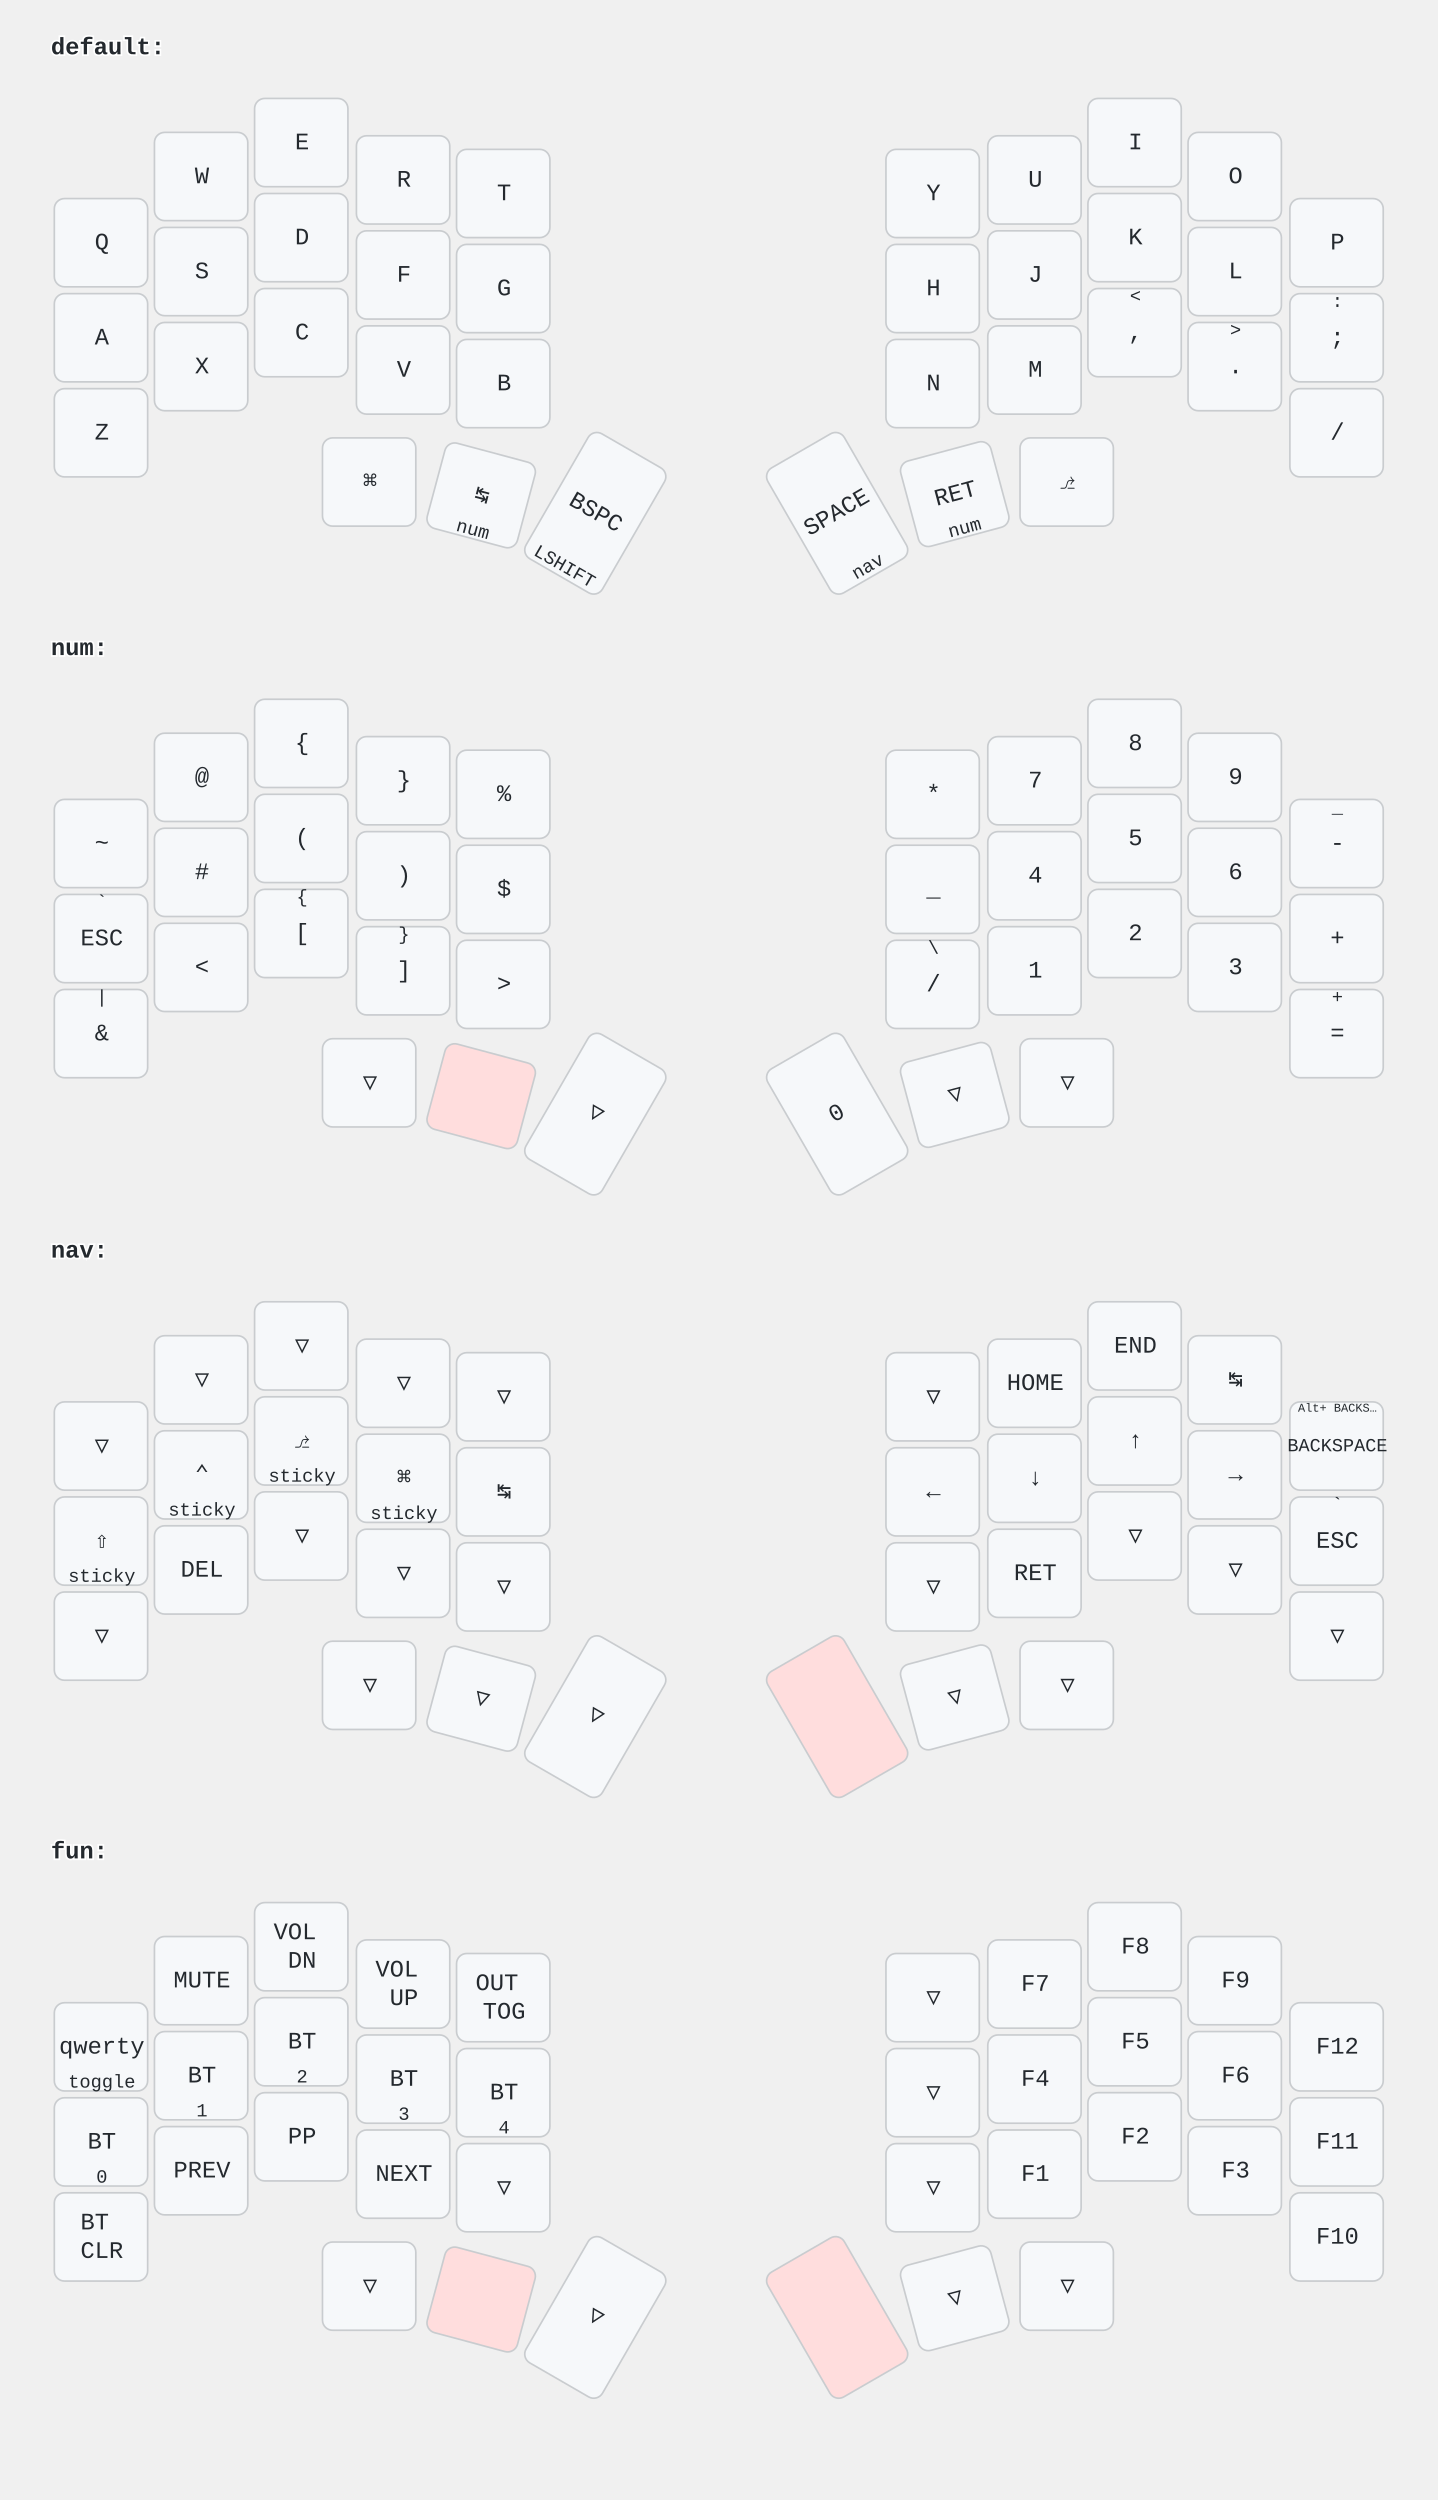
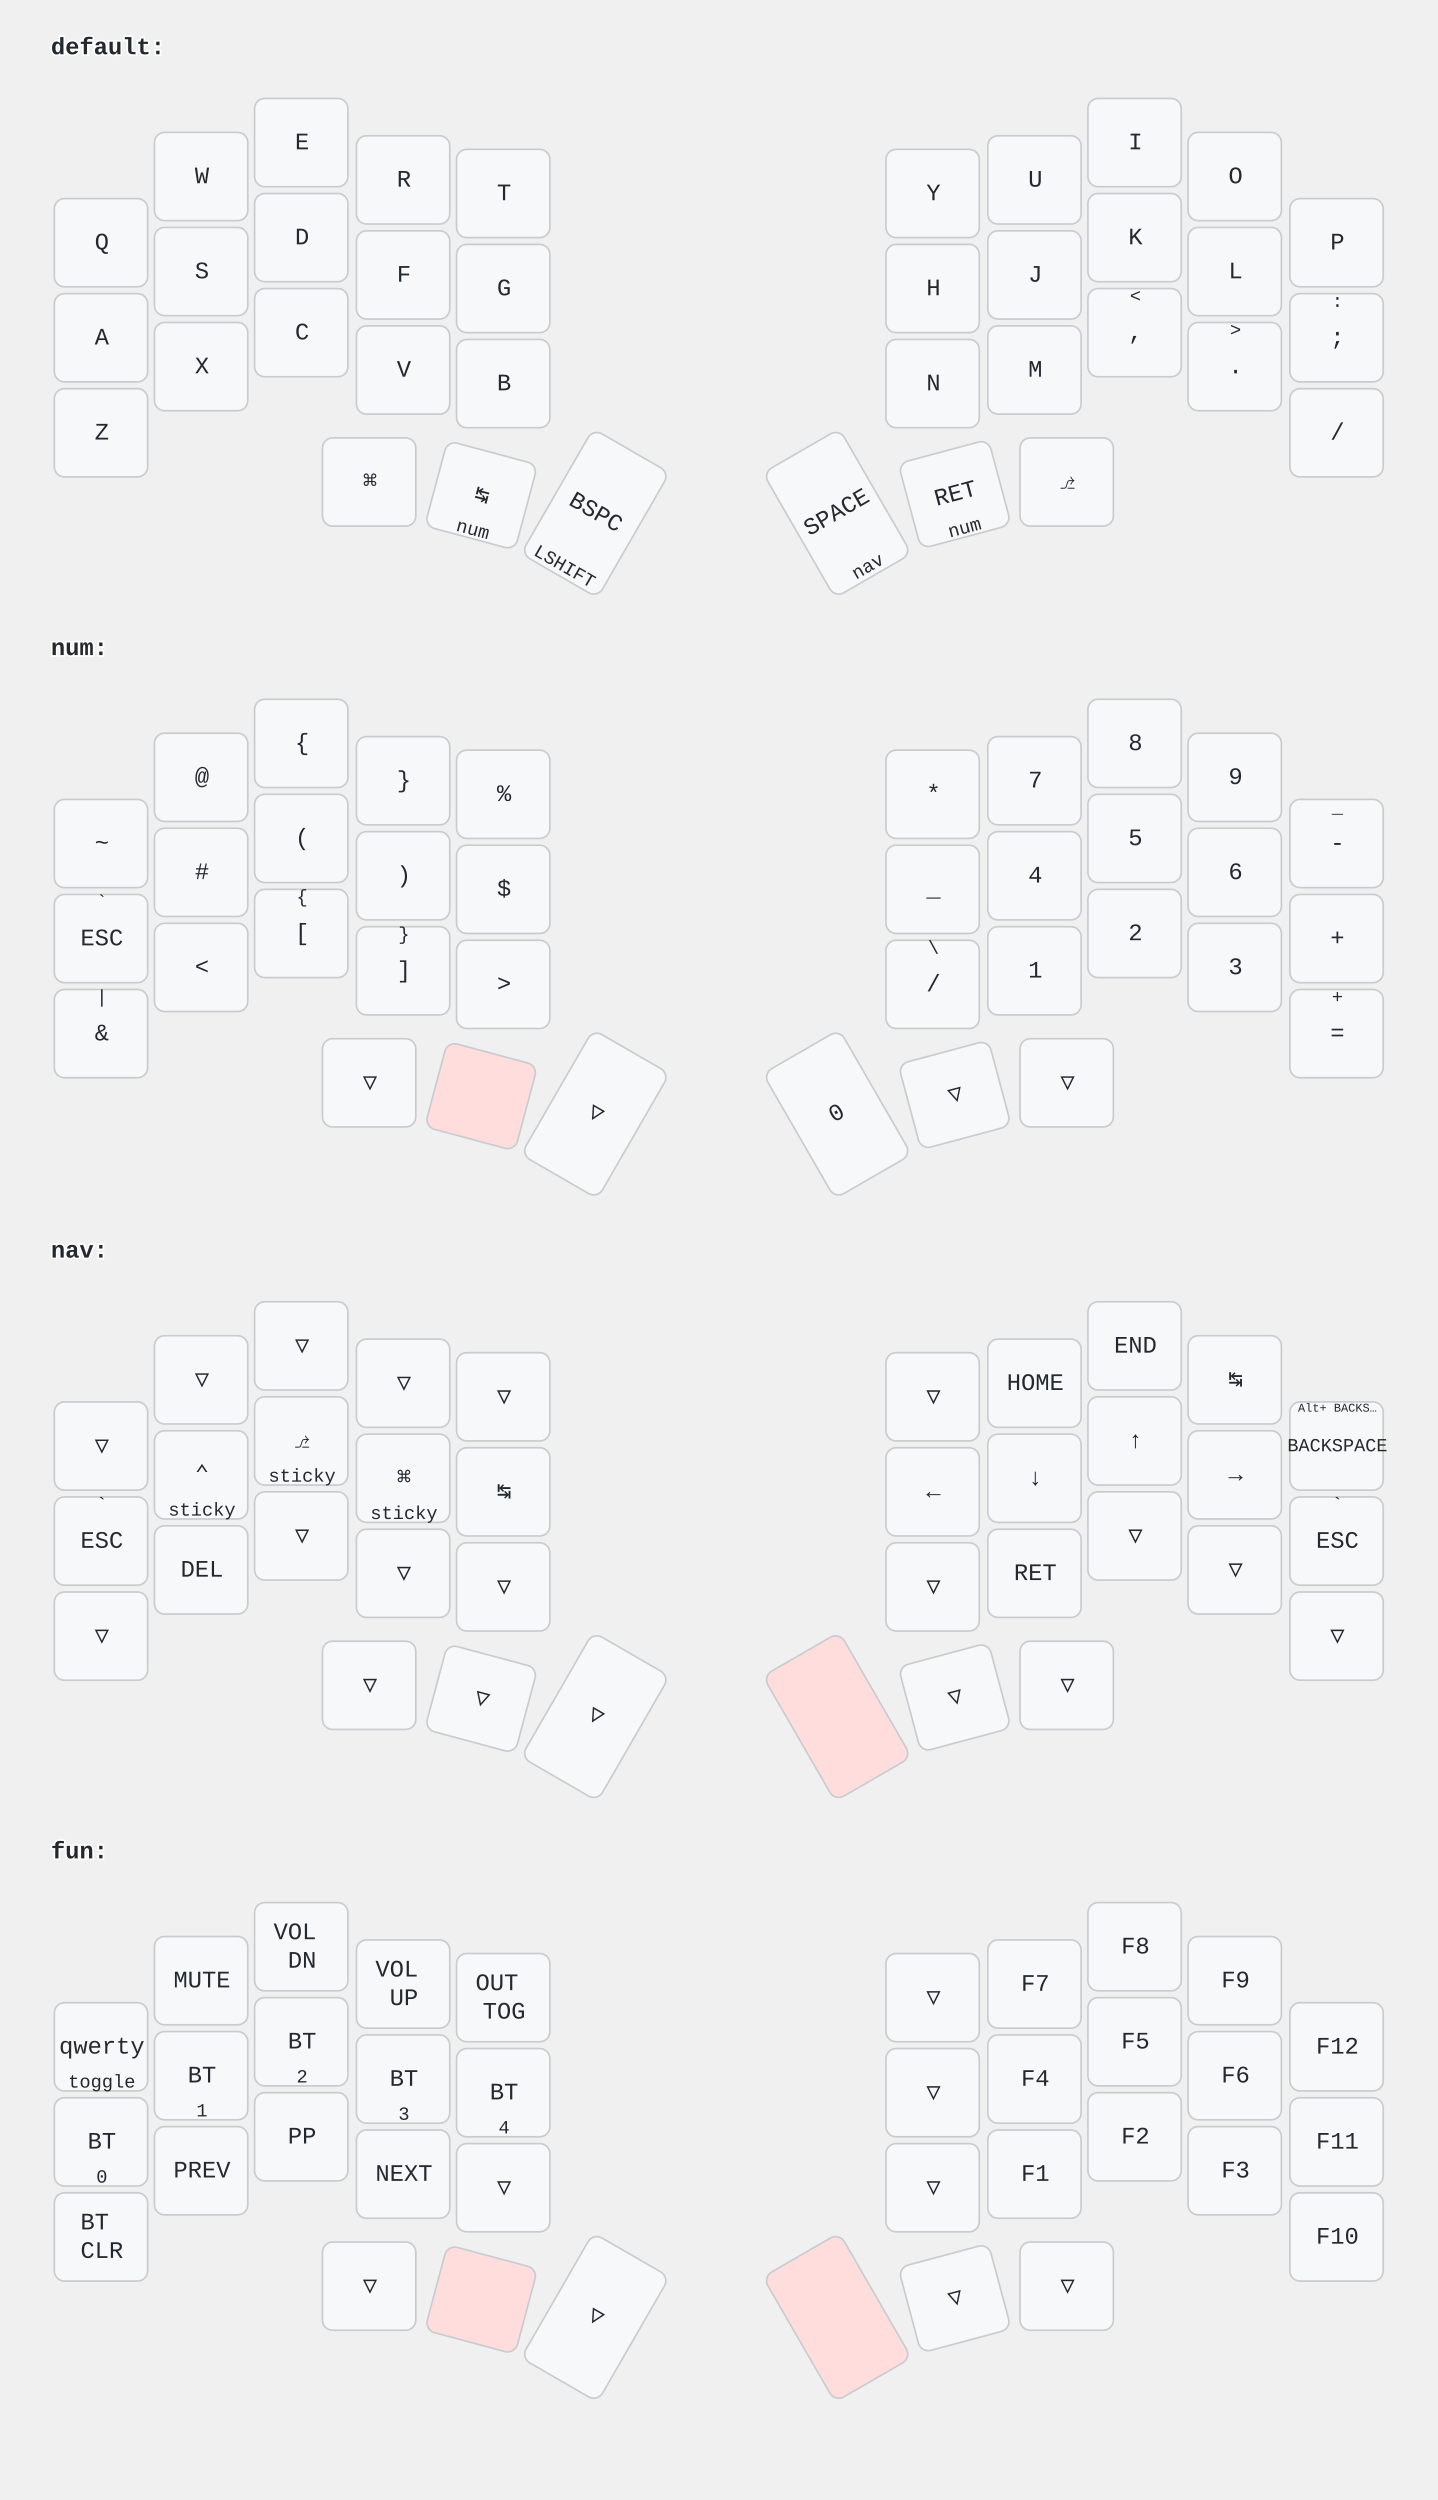
<svg xmlns="http://www.w3.org/2000/svg" width="847" height="1473" viewBox="0 0 847 1473" class="keymap">
  <style>/* font and background color specifications */
svg {
    font-family: SFMono-Regular,Consolas,Liberation Mono,Menlo,monospace;
    font-size: 14px;
    font-kerning: normal;
    text-rendering: optimizeLegibility;
    fill: #24292e;
}

/* default key styling */
rect {
    fill: #f6f8fa;
    stroke: #c9cccf;
    stroke-width: 1;
}

/* color accent for combo boxes */
rect.combo {
    fill: #cdf;
}

/* color accent for held keys */
rect.held, rect.combo.held {
    fill: #fdd;
}

/* color accent for ghost (optional) keys */
rect.ghost, rect.combo.ghost {
    fill: #ddd;
}

text {
    text-anchor: middle;
    dominant-baseline: middle;
}

/* styling for layer labels */
text.label {
    font-weight: bold;
    text-anchor: start;
    stroke: white;
    stroke-width: 2;
    paint-order: stroke;
}

/* styling for combo tap, and key hold/shifted label text */
text.combo, text.hold, text.shifted {
    font-size: 11px;
}

text.hold {
    text-anchor: middle;
    dominant-baseline: auto;
}

text.shifted {
    text-anchor: middle;
    dominant-baseline: hanging;
}

/* styling for hold/shifted label text in combo box */
text.combo.hold, text.combo.shifted {
    font-size: 8px;
}

/* styling for combo dendrons */
path {
    stroke-width: 1;
    stroke: gray;
    fill: none;
}
</style>
  <g transform="translate(30, 0)" class="layer-default">
    <text x="0" y="28" class="label">default:</text>
    <g transform="translate(0, 56)">
      <g transform="translate(30, 87)" class="key keypos-0">
        <rect rx="6" ry="6" x="-28" y="-26" width="55" height="52" class="key" />
        <text x="0" y="0" class="key tap">Q</text>
      </g>
      <g transform="translate(89, 48)" class="key keypos-1">
        <rect rx="6" ry="6" x="-28" y="-26" width="55" height="52" class="key" />
        <text x="0" y="0" class="key tap">W</text>
      </g>
      <g transform="translate(148, 28)" class="key keypos-2">
        <rect rx="6" ry="6" x="-28" y="-26" width="55" height="52" class="key" />
        <text x="0" y="0" class="key tap">E</text>
      </g>
      <g transform="translate(208, 50)" class="key keypos-3">
        <rect rx="6" ry="6" x="-28" y="-26" width="55" height="52" class="key" />
        <text x="0" y="0" class="key tap">R</text>
      </g>
      <g transform="translate(267, 58)" class="key keypos-4">
        <rect rx="6" ry="6" x="-28" y="-26" width="55" height="52" class="key" />
        <text x="0" y="0" class="key tap">T</text>
      </g>
      <g transform="translate(520, 58)" class="key keypos-5">
        <rect rx="6" ry="6" x="-28" y="-26" width="55" height="52" class="key" />
        <text x="0" y="0" class="key tap">Y</text>
      </g>
      <g transform="translate(580, 50)" class="key keypos-6">
        <rect rx="6" ry="6" x="-28" y="-26" width="55" height="52" class="key" />
        <text x="0" y="0" class="key tap">U</text>
      </g>
      <g transform="translate(639, 28)" class="key keypos-7">
        <rect rx="6" ry="6" x="-28" y="-26" width="55" height="52" class="key" />
        <text x="0" y="0" class="key tap">I</text>
      </g>
      <g transform="translate(698, 48)" class="key keypos-8">
        <rect rx="6" ry="6" x="-28" y="-26" width="55" height="52" class="key" />
        <text x="0" y="0" class="key tap">O</text>
      </g>
      <g transform="translate(758, 87)" class="key keypos-9">
        <rect rx="6" ry="6" x="-28" y="-26" width="55" height="52" class="key" />
        <text x="0" y="0" class="key tap">P</text>
      </g>
      <g transform="translate(30, 143)" class="key keypos-10">
        <rect rx="6" ry="6" x="-28" y="-26" width="55" height="52" class="key" />
        <text x="0" y="0" class="key tap">A</text>
      </g>
      <g transform="translate(89, 104)" class="key keypos-11">
        <rect rx="6" ry="6" x="-28" y="-26" width="55" height="52" class="key" />
        <text x="0" y="0" class="key tap">S</text>
      </g>
      <g transform="translate(148, 84)" class="key keypos-12">
        <rect rx="6" ry="6" x="-28" y="-26" width="55" height="52" class="key" />
        <text x="0" y="0" class="key tap">D</text>
      </g>
      <g transform="translate(208, 106)" class="key keypos-13">
        <rect rx="6" ry="6" x="-28" y="-26" width="55" height="52" class="key" />
        <text x="0" y="0" class="key tap">F</text>
      </g>
      <g transform="translate(267, 114)" class="key keypos-14">
        <rect rx="6" ry="6" x="-28" y="-26" width="55" height="52" class="key" />
        <text x="0" y="0" class="key tap">G</text>
      </g>
      <g transform="translate(520, 114)" class="key keypos-15">
        <rect rx="6" ry="6" x="-28" y="-26" width="55" height="52" class="key" />
        <text x="0" y="0" class="key tap">H</text>
      </g>
      <g transform="translate(580, 106)" class="key keypos-16">
        <rect rx="6" ry="6" x="-28" y="-26" width="55" height="52" class="key" />
        <text x="0" y="0" class="key tap">J</text>
      </g>
      <g transform="translate(639, 84)" class="key keypos-17">
        <rect rx="6" ry="6" x="-28" y="-26" width="55" height="52" class="key" />
        <text x="0" y="0" class="key tap">K</text>
      </g>
      <g transform="translate(698, 104)" class="key keypos-18">
        <rect rx="6" ry="6" x="-28" y="-26" width="55" height="52" class="key" />
        <text x="0" y="0" class="key tap">L</text>
      </g>
      <g transform="translate(758, 143)" class="key keypos-19">
        <rect rx="6" ry="6" x="-28" y="-26" width="55" height="52" class="key" />
        <text x="0" y="0" class="key tap">;</text>
        <text x="0" y="-24" class="key shifted">:</text>
      </g>
      <g transform="translate(30, 199)" class="key keypos-20">
        <rect rx="6" ry="6" x="-28" y="-26" width="55" height="52" class="key" />
        <text x="0" y="0" class="key tap">Z</text>
      </g>
      <g transform="translate(89, 160)" class="key keypos-21">
        <rect rx="6" ry="6" x="-28" y="-26" width="55" height="52" class="key" />
        <text x="0" y="0" class="key tap">X</text>
      </g>
      <g transform="translate(148, 140)" class="key keypos-22">
        <rect rx="6" ry="6" x="-28" y="-26" width="55" height="52" class="key" />
        <text x="0" y="0" class="key tap">C</text>
      </g>
      <g transform="translate(208, 162)" class="key keypos-23">
        <rect rx="6" ry="6" x="-28" y="-26" width="55" height="52" class="key" />
        <text x="0" y="0" class="key tap">V</text>
      </g>
      <g transform="translate(267, 170)" class="key keypos-24">
        <rect rx="6" ry="6" x="-28" y="-26" width="55" height="52" class="key" />
        <text x="0" y="0" class="key tap">B</text>
      </g>
      <g transform="translate(520, 170)" class="key keypos-25">
        <rect rx="6" ry="6" x="-28" y="-26" width="55" height="52" class="key" />
        <text x="0" y="0" class="key tap">N</text>
      </g>
      <g transform="translate(580, 162)" class="key keypos-26">
        <rect rx="6" ry="6" x="-28" y="-26" width="55" height="52" class="key" />
        <text x="0" y="0" class="key tap">M</text>
      </g>
      <g transform="translate(639, 140)" class="key keypos-27">
        <rect rx="6" ry="6" x="-28" y="-26" width="55" height="52" class="key" />
        <text x="0" y="0" class="key tap">,</text>
        <text x="0" y="-24" class="key shifted">&lt;</text>
      </g>
      <g transform="translate(698, 160)" class="key keypos-28">
        <rect rx="6" ry="6" x="-28" y="-26" width="55" height="52" class="key" />
        <text x="0" y="0" class="key tap">.</text>
        <text x="0" y="-24" class="key shifted">&gt;</text>
      </g>
      <g transform="translate(758, 199)" class="key keypos-29">
        <rect rx="6" ry="6" x="-28" y="-26" width="55" height="52" class="key" />
        <text x="0" y="0" class="key tap">/</text>
      </g>
      <g transform="translate(188, 228)" class="key keypos-30">
        <rect rx="6" ry="6" x="-28" y="-26" width="55" height="52" class="key" />
        <text x="0" y="0" class="key tap">⌘</text>
      </g>
      <g transform="translate(254, 236) rotate(15.0)" class="key keypos-31">
        <rect rx="6" ry="6" x="-28" y="-26" width="55" height="52" class="key" />
        <text x="0" y="0" class="key tap">↹</text>
        <text x="0" y="24" class="key hold">num</text>
      </g>
      <g transform="translate(321, 246) rotate(30.0)" class="key keypos-32">
        <rect rx="6" ry="6" x="-26" y="-42" width="52" height="85" class="key" />
        <text x="0" y="0" class="key tap">BSPC</text>
        <text x="0" y="40" class="key hold">LSHIFT</text>
      </g>
      <g transform="translate(463, 246) rotate(-30.0)" class="key keypos-33">
        <rect rx="6" ry="6" x="-26" y="-42" width="52" height="85" class="key" />
        <text x="0" y="0" class="key tap">SPACE</text>
        <text x="0" y="40" class="key hold">nav</text>
      </g>
      <g transform="translate(533, 235) rotate(-15.0)" class="key keypos-34">
        <rect rx="6" ry="6" x="-28" y="-26" width="55" height="52" class="key" />
        <text x="0" y="0" class="key tap">RET</text>
        <text x="0" y="24" class="key hold">num</text>
      </g>
      <g transform="translate(599, 228)" class="key keypos-35">
        <rect rx="6" ry="6" x="-28" y="-26" width="55" height="52" class="key" />
        <text x="0" y="0" class="key tap">⎇</text>
      </g>
    </g>
  </g>
  <g transform="translate(30, 354)" class="layer-num">
    <text x="0" y="28" class="label">num:</text>
    <g transform="translate(0, 56)">
      <g transform="translate(30, 87)" class="key keypos-0">
        <rect rx="6" ry="6" x="-28" y="-26" width="55" height="52" class="key" />
        <text x="0" y="0" class="key tap">~</text>
      </g>
      <g transform="translate(89, 48)" class="key keypos-1">
        <rect rx="6" ry="6" x="-28" y="-26" width="55" height="52" class="key" />
        <text x="0" y="0" class="key tap">@</text>
      </g>
      <g transform="translate(148, 28)" class="key keypos-2">
        <rect rx="6" ry="6" x="-28" y="-26" width="55" height="52" class="key" />
        <text x="0" y="0" class="key tap">{</text>
      </g>
      <g transform="translate(208, 50)" class="key keypos-3">
        <rect rx="6" ry="6" x="-28" y="-26" width="55" height="52" class="key" />
        <text x="0" y="0" class="key tap">}</text>
      </g>
      <g transform="translate(267, 58)" class="key keypos-4">
        <rect rx="6" ry="6" x="-28" y="-26" width="55" height="52" class="key" />
        <text x="0" y="0" class="key tap">%</text>
      </g>
      <g transform="translate(520, 58)" class="key keypos-5">
        <rect rx="6" ry="6" x="-28" y="-26" width="55" height="52" class="key" />
        <text x="0" y="0" class="key tap">*</text>
      </g>
      <g transform="translate(580, 50)" class="key keypos-6">
        <rect rx="6" ry="6" x="-28" y="-26" width="55" height="52" class="key" />
        <text x="0" y="0" class="key tap">7</text>
      </g>
      <g transform="translate(639, 28)" class="key keypos-7">
        <rect rx="6" ry="6" x="-28" y="-26" width="55" height="52" class="key" />
        <text x="0" y="0" class="key tap">8</text>
      </g>
      <g transform="translate(698, 48)" class="key keypos-8">
        <rect rx="6" ry="6" x="-28" y="-26" width="55" height="52" class="key" />
        <text x="0" y="0" class="key tap">9</text>
      </g>
      <g transform="translate(758, 87)" class="key keypos-9">
        <rect rx="6" ry="6" x="-28" y="-26" width="55" height="52" class="key" />
        <text x="0" y="0" class="key tap">-</text>
        <text x="0" y="-24" class="key shifted">_</text>
      </g>
      <g transform="translate(30, 143)" class="key keypos-10">
        <rect rx="6" ry="6" x="-28" y="-26" width="55" height="52" class="key" />
        <text x="0" y="0" class="key tap">ESC</text>
        <text x="0" y="-24" class="key shifted">`</text>
      </g>
      <g transform="translate(89, 104)" class="key keypos-11">
        <rect rx="6" ry="6" x="-28" y="-26" width="55" height="52" class="key" />
        <text x="0" y="0" class="key tap">#</text>
      </g>
      <g transform="translate(148, 84)" class="key keypos-12">
        <rect rx="6" ry="6" x="-28" y="-26" width="55" height="52" class="key" />
        <text x="0" y="0" class="key tap">(</text>
      </g>
      <g transform="translate(208, 106)" class="key keypos-13">
        <rect rx="6" ry="6" x="-28" y="-26" width="55" height="52" class="key" />
        <text x="0" y="0" class="key tap">)</text>
      </g>
      <g transform="translate(267, 114)" class="key keypos-14">
        <rect rx="6" ry="6" x="-28" y="-26" width="55" height="52" class="key" />
        <text x="0" y="0" class="key tap">$</text>
      </g>
      <g transform="translate(520, 114)" class="key keypos-15">
        <rect rx="6" ry="6" x="-28" y="-26" width="55" height="52" class="key" />
        <text x="0" y="0" class="key tap">_</text>
      </g>
      <g transform="translate(580, 106)" class="key keypos-16">
        <rect rx="6" ry="6" x="-28" y="-26" width="55" height="52" class="key" />
        <text x="0" y="0" class="key tap">4</text>
      </g>
      <g transform="translate(639, 84)" class="key keypos-17">
        <rect rx="6" ry="6" x="-28" y="-26" width="55" height="52" class="key" />
        <text x="0" y="0" class="key tap">5</text>
      </g>
      <g transform="translate(698, 104)" class="key keypos-18">
        <rect rx="6" ry="6" x="-28" y="-26" width="55" height="52" class="key" />
        <text x="0" y="0" class="key tap">6</text>
      </g>
      <g transform="translate(758, 143)" class="key keypos-19">
        <rect rx="6" ry="6" x="-28" y="-26" width="55" height="52" class="key" />
        <text x="0" y="0" class="key tap">+</text>
      </g>
      <g transform="translate(30, 199)" class="key keypos-20">
        <rect rx="6" ry="6" x="-28" y="-26" width="55" height="52" class="key" />
        <text x="0" y="0" class="key tap">&amp;</text>
        <text x="0" y="-24" class="key shifted">|</text>
      </g>
      <g transform="translate(89, 160)" class="key keypos-21">
        <rect rx="6" ry="6" x="-28" y="-26" width="55" height="52" class="key" />
        <text x="0" y="0" class="key tap">&lt;</text>
      </g>
      <g transform="translate(148, 140)" class="key keypos-22">
        <rect rx="6" ry="6" x="-28" y="-26" width="55" height="52" class="key" />
        <text x="0" y="0" class="key tap">[</text>
        <text x="0" y="-24" class="key shifted">{</text>
      </g>
      <g transform="translate(208, 162)" class="key keypos-23">
        <rect rx="6" ry="6" x="-28" y="-26" width="55" height="52" class="key" />
        <text x="0" y="0" class="key tap">]</text>
        <text x="0" y="-24" class="key shifted">}</text>
      </g>
      <g transform="translate(267, 170)" class="key keypos-24">
        <rect rx="6" ry="6" x="-28" y="-26" width="55" height="52" class="key" />
        <text x="0" y="0" class="key tap">&gt;</text>
      </g>
      <g transform="translate(520, 170)" class="key keypos-25">
        <rect rx="6" ry="6" x="-28" y="-26" width="55" height="52" class="key" />
        <text x="0" y="0" class="key tap">/</text>
        <text x="0" y="-24" class="key shifted">\</text>
      </g>
      <g transform="translate(580, 162)" class="key keypos-26">
        <rect rx="6" ry="6" x="-28" y="-26" width="55" height="52" class="key" />
        <text x="0" y="0" class="key tap">1</text>
      </g>
      <g transform="translate(639, 140)" class="key keypos-27">
        <rect rx="6" ry="6" x="-28" y="-26" width="55" height="52" class="key" />
        <text x="0" y="0" class="key tap">2</text>
      </g>
      <g transform="translate(698, 160)" class="key keypos-28">
        <rect rx="6" ry="6" x="-28" y="-26" width="55" height="52" class="key" />
        <text x="0" y="0" class="key tap">3</text>
      </g>
      <g transform="translate(758, 199)" class="key keypos-29">
        <rect rx="6" ry="6" x="-28" y="-26" width="55" height="52" class="key" />
        <text x="0" y="0" class="key tap">=</text>
        <text x="0" y="-24" class="key shifted">+</text>
      </g>
      <g transform="translate(188, 228)" class="key trans keypos-30">
        <rect rx="6" ry="6" x="-28" y="-26" width="55" height="52" class="key trans" />
        <text x="0" y="0" class="key trans tap">▽</text>
      </g>
      <g transform="translate(254, 236) rotate(15.0)" class="key held keypos-31">
        <rect rx="6" ry="6" x="-28" y="-26" width="55" height="52" class="key held" />
      </g>
      <g transform="translate(321, 246) rotate(30.0)" class="key trans keypos-32">
        <rect rx="6" ry="6" x="-26" y="-42" width="52" height="85" class="key trans" />
        <text x="0" y="0" class="key trans tap">▽</text>
      </g>
      <g transform="translate(463, 246) rotate(-30.0)" class="key keypos-33">
        <rect rx="6" ry="6" x="-26" y="-42" width="52" height="85" class="key" />
        <text x="0" y="0" class="key tap">0</text>
      </g>
      <g transform="translate(533, 235) rotate(-15.0)" class="key trans keypos-34">
        <rect rx="6" ry="6" x="-28" y="-26" width="55" height="52" class="key trans" />
        <text x="0" y="0" class="key trans tap">▽</text>
      </g>
      <g transform="translate(599, 228)" class="key trans keypos-35">
        <rect rx="6" ry="6" x="-28" y="-26" width="55" height="52" class="key trans" />
        <text x="0" y="0" class="key trans tap">▽</text>
      </g>
    </g>
  </g>
  <g transform="translate(30, 709)" class="layer-nav">
    <text x="0" y="28" class="label">nav:</text>
    <g transform="translate(0, 56)">
      <g transform="translate(30, 87)" class="key trans keypos-0">
        <rect rx="6" ry="6" x="-28" y="-26" width="55" height="52" class="key trans" />
        <text x="0" y="0" class="key trans tap">▽</text>
      </g>
      <g transform="translate(89, 48)" class="key trans keypos-1">
        <rect rx="6" ry="6" x="-28" y="-26" width="55" height="52" class="key trans" />
        <text x="0" y="0" class="key trans tap">▽</text>
      </g>
      <g transform="translate(148, 28)" class="key trans keypos-2">
        <rect rx="6" ry="6" x="-28" y="-26" width="55" height="52" class="key trans" />
        <text x="0" y="0" class="key trans tap">▽</text>
      </g>
      <g transform="translate(208, 50)" class="key trans keypos-3">
        <rect rx="6" ry="6" x="-28" y="-26" width="55" height="52" class="key trans" />
        <text x="0" y="0" class="key trans tap">▽</text>
      </g>
      <g transform="translate(267, 58)" class="key trans keypos-4">
        <rect rx="6" ry="6" x="-28" y="-26" width="55" height="52" class="key trans" />
        <text x="0" y="0" class="key trans tap">▽</text>
      </g>
      <g transform="translate(520, 58)" class="key trans keypos-5">
        <rect rx="6" ry="6" x="-28" y="-26" width="55" height="52" class="key trans" />
        <text x="0" y="0" class="key trans tap">▽</text>
      </g>
      <g transform="translate(580, 50)" class="key keypos-6">
        <rect rx="6" ry="6" x="-28" y="-26" width="55" height="52" class="key" />
        <text x="0" y="0" class="key tap">HOME</text>
      </g>
      <g transform="translate(639, 28)" class="key keypos-7">
        <rect rx="6" ry="6" x="-28" y="-26" width="55" height="52" class="key" />
        <text x="0" y="0" class="key tap">END</text>
      </g>
      <g transform="translate(698, 48)" class="key keypos-8">
        <rect rx="6" ry="6" x="-28" y="-26" width="55" height="52" class="key" />
        <text x="0" y="0" class="key tap">↹</text>
      </g>
      <g transform="translate(758, 87)" class="key keypos-9">
        <rect rx="6" ry="6" x="-28" y="-26" width="55" height="52" class="key" />
        <text x="0" y="0" class="key tap">
          <tspan style="font-size: 78%">BACKSPACE</tspan>
        </text>
        <text x="0" y="-24" class="key shifted">
          <tspan style="font-size: 64%">Alt+ BACKS…</tspan>
        </text>
      </g>
      <g transform="translate(30, 143)" class="key keypos-10">
        <rect rx="6" ry="6" x="-28" y="-26" width="55" height="52" class="key" />
-         <text x="0" y="0" class="key tap">⇧</text>
-         <text x="0" y="24" class="key hold">sticky</text>
+         <text x="0" y="0" class="key tap">ESC</text>
+         <text x="0" y="-24" class="key shifted">`</text>
      </g>
      <g transform="translate(89, 104)" class="key keypos-11">
        <rect rx="6" ry="6" x="-28" y="-26" width="55" height="52" class="key" />
        <text x="0" y="0" class="key tap">⌃</text>
        <text x="0" y="24" class="key hold">sticky</text>
      </g>
      <g transform="translate(148, 84)" class="key keypos-12">
        <rect rx="6" ry="6" x="-28" y="-26" width="55" height="52" class="key" />
        <text x="0" y="0" class="key tap">⎇</text>
        <text x="0" y="24" class="key hold">sticky</text>
      </g>
      <g transform="translate(208, 106)" class="key keypos-13">
        <rect rx="6" ry="6" x="-28" y="-26" width="55" height="52" class="key" />
        <text x="0" y="0" class="key tap">⌘</text>
        <text x="0" y="24" class="key hold">sticky</text>
      </g>
      <g transform="translate(267, 114)" class="key keypos-14">
        <rect rx="6" ry="6" x="-28" y="-26" width="55" height="52" class="key" />
        <text x="0" y="0" class="key tap">↹</text>
      </g>
      <g transform="translate(520, 114)" class="key keypos-15">
        <rect rx="6" ry="6" x="-28" y="-26" width="55" height="52" class="key" />
        <text x="0" y="0" class="key tap">←</text>
      </g>
      <g transform="translate(580, 106)" class="key keypos-16">
        <rect rx="6" ry="6" x="-28" y="-26" width="55" height="52" class="key" />
        <text x="0" y="0" class="key tap">↓</text>
      </g>
      <g transform="translate(639, 84)" class="key keypos-17">
        <rect rx="6" ry="6" x="-28" y="-26" width="55" height="52" class="key" />
        <text x="0" y="0" class="key tap">↑</text>
      </g>
      <g transform="translate(698, 104)" class="key keypos-18">
        <rect rx="6" ry="6" x="-28" y="-26" width="55" height="52" class="key" />
        <text x="0" y="0" class="key tap">→</text>
      </g>
      <g transform="translate(758, 143)" class="key keypos-19">
        <rect rx="6" ry="6" x="-28" y="-26" width="55" height="52" class="key" />
        <text x="0" y="0" class="key tap">ESC</text>
        <text x="0" y="-24" class="key shifted">`</text>
      </g>
      <g transform="translate(30, 199)" class="key trans keypos-20">
        <rect rx="6" ry="6" x="-28" y="-26" width="55" height="52" class="key trans" />
        <text x="0" y="0" class="key trans tap">▽</text>
      </g>
      <g transform="translate(89, 160)" class="key keypos-21">
        <rect rx="6" ry="6" x="-28" y="-26" width="55" height="52" class="key" />
        <text x="0" y="0" class="key tap">DEL</text>
      </g>
      <g transform="translate(148, 140)" class="key trans keypos-22">
        <rect rx="6" ry="6" x="-28" y="-26" width="55" height="52" class="key trans" />
        <text x="0" y="0" class="key trans tap">▽</text>
      </g>
      <g transform="translate(208, 162)" class="key trans keypos-23">
        <rect rx="6" ry="6" x="-28" y="-26" width="55" height="52" class="key trans" />
        <text x="0" y="0" class="key trans tap">▽</text>
      </g>
      <g transform="translate(267, 170)" class="key trans keypos-24">
        <rect rx="6" ry="6" x="-28" y="-26" width="55" height="52" class="key trans" />
        <text x="0" y="0" class="key trans tap">▽</text>
      </g>
      <g transform="translate(520, 170)" class="key trans keypos-25">
        <rect rx="6" ry="6" x="-28" y="-26" width="55" height="52" class="key trans" />
        <text x="0" y="0" class="key trans tap">▽</text>
      </g>
      <g transform="translate(580, 162)" class="key keypos-26">
        <rect rx="6" ry="6" x="-28" y="-26" width="55" height="52" class="key" />
        <text x="0" y="0" class="key tap">RET</text>
      </g>
      <g transform="translate(639, 140)" class="key trans keypos-27">
        <rect rx="6" ry="6" x="-28" y="-26" width="55" height="52" class="key trans" />
        <text x="0" y="0" class="key trans tap">▽</text>
      </g>
      <g transform="translate(698, 160)" class="key trans keypos-28">
        <rect rx="6" ry="6" x="-28" y="-26" width="55" height="52" class="key trans" />
        <text x="0" y="0" class="key trans tap">▽</text>
      </g>
      <g transform="translate(758, 199)" class="key trans keypos-29">
        <rect rx="6" ry="6" x="-28" y="-26" width="55" height="52" class="key trans" />
        <text x="0" y="0" class="key trans tap">▽</text>
      </g>
      <g transform="translate(188, 228)" class="key trans keypos-30">
        <rect rx="6" ry="6" x="-28" y="-26" width="55" height="52" class="key trans" />
        <text x="0" y="0" class="key trans tap">▽</text>
      </g>
      <g transform="translate(254, 236) rotate(15.0)" class="key trans keypos-31">
        <rect rx="6" ry="6" x="-28" y="-26" width="55" height="52" class="key trans" />
        <text x="0" y="0" class="key trans tap">▽</text>
      </g>
      <g transform="translate(321, 246) rotate(30.0)" class="key trans keypos-32">
        <rect rx="6" ry="6" x="-26" y="-42" width="52" height="85" class="key trans" />
        <text x="0" y="0" class="key trans tap">▽</text>
      </g>
      <g transform="translate(463, 246) rotate(-30.0)" class="key held keypos-33">
        <rect rx="6" ry="6" x="-26" y="-42" width="52" height="85" class="key held" />
      </g>
      <g transform="translate(533, 235) rotate(-15.0)" class="key trans keypos-34">
        <rect rx="6" ry="6" x="-28" y="-26" width="55" height="52" class="key trans" />
        <text x="0" y="0" class="key trans tap">▽</text>
      </g>
      <g transform="translate(599, 228)" class="key trans keypos-35">
        <rect rx="6" ry="6" x="-28" y="-26" width="55" height="52" class="key trans" />
        <text x="0" y="0" class="key trans tap">▽</text>
      </g>
    </g>
  </g>
  <g transform="translate(30, 1063)" class="layer-fun">
    <text x="0" y="28" class="label">fun:</text>
    <g transform="translate(0, 56)">
      <g transform="translate(30, 87)" class="key keypos-0">
        <rect rx="6" ry="6" x="-28" y="-26" width="55" height="52" class="key" />
        <text x="0" y="0" class="key tap">qwerty</text>
        <text x="0" y="24" class="key hold">toggle</text>
      </g>
      <g transform="translate(89, 48)" class="key keypos-1">
        <rect rx="6" ry="6" x="-28" y="-26" width="55" height="52" class="key" />
        <text x="0" y="0" class="key tap">MUTE</text>
      </g>
      <g transform="translate(148, 28)" class="key keypos-2">
        <rect rx="6" ry="6" x="-28" y="-26" width="55" height="52" class="key" />
        <text x="0" y="0" class="key tap">
          <tspan x="0" dy="-0.6em">VOL</tspan>
          <tspan x="0" dy="1.2em">DN</tspan>
        </text>
      </g>
      <g transform="translate(208, 50)" class="key keypos-3">
        <rect rx="6" ry="6" x="-28" y="-26" width="55" height="52" class="key" />
        <text x="0" y="0" class="key tap">
          <tspan x="0" dy="-0.6em">VOL</tspan>
          <tspan x="0" dy="1.2em">UP</tspan>
        </text>
      </g>
      <g transform="translate(267, 58)" class="key keypos-4">
        <rect rx="6" ry="6" x="-28" y="-26" width="55" height="52" class="key" />
        <text x="0" y="0" class="key tap">
          <tspan x="0" dy="-0.6em">OUT</tspan>
          <tspan x="0" dy="1.2em">TOG</tspan>
        </text>
      </g>
      <g transform="translate(520, 58)" class="key trans keypos-5">
        <rect rx="6" ry="6" x="-28" y="-26" width="55" height="52" class="key trans" />
        <text x="0" y="0" class="key trans tap">▽</text>
      </g>
      <g transform="translate(580, 50)" class="key keypos-6">
        <rect rx="6" ry="6" x="-28" y="-26" width="55" height="52" class="key" />
        <text x="0" y="0" class="key tap">F7</text>
      </g>
      <g transform="translate(639, 28)" class="key keypos-7">
        <rect rx="6" ry="6" x="-28" y="-26" width="55" height="52" class="key" />
        <text x="0" y="0" class="key tap">F8</text>
      </g>
      <g transform="translate(698, 48)" class="key keypos-8">
        <rect rx="6" ry="6" x="-28" y="-26" width="55" height="52" class="key" />
        <text x="0" y="0" class="key tap">F9</text>
      </g>
      <g transform="translate(758, 87)" class="key keypos-9">
        <rect rx="6" ry="6" x="-28" y="-26" width="55" height="52" class="key" />
        <text x="0" y="0" class="key tap">F12</text>
      </g>
      <g transform="translate(30, 143)" class="key keypos-10">
        <rect rx="6" ry="6" x="-28" y="-26" width="55" height="52" class="key" />
        <text x="0" y="0" class="key tap">BT</text>
        <text x="0" y="24" class="key hold">0</text>
      </g>
      <g transform="translate(89, 104)" class="key keypos-11">
        <rect rx="6" ry="6" x="-28" y="-26" width="55" height="52" class="key" />
        <text x="0" y="0" class="key tap">BT</text>
        <text x="0" y="24" class="key hold">1</text>
      </g>
      <g transform="translate(148, 84)" class="key keypos-12">
        <rect rx="6" ry="6" x="-28" y="-26" width="55" height="52" class="key" />
        <text x="0" y="0" class="key tap">BT</text>
        <text x="0" y="24" class="key hold">2</text>
      </g>
      <g transform="translate(208, 106)" class="key keypos-13">
        <rect rx="6" ry="6" x="-28" y="-26" width="55" height="52" class="key" />
        <text x="0" y="0" class="key tap">BT</text>
        <text x="0" y="24" class="key hold">3</text>
      </g>
      <g transform="translate(267, 114)" class="key keypos-14">
        <rect rx="6" ry="6" x="-28" y="-26" width="55" height="52" class="key" />
        <text x="0" y="0" class="key tap">BT</text>
        <text x="0" y="24" class="key hold">4</text>
      </g>
      <g transform="translate(520, 114)" class="key trans keypos-15">
        <rect rx="6" ry="6" x="-28" y="-26" width="55" height="52" class="key trans" />
        <text x="0" y="0" class="key trans tap">▽</text>
      </g>
      <g transform="translate(580, 106)" class="key keypos-16">
        <rect rx="6" ry="6" x="-28" y="-26" width="55" height="52" class="key" />
        <text x="0" y="0" class="key tap">F4</text>
      </g>
      <g transform="translate(639, 84)" class="key keypos-17">
        <rect rx="6" ry="6" x="-28" y="-26" width="55" height="52" class="key" />
        <text x="0" y="0" class="key tap">F5</text>
      </g>
      <g transform="translate(698, 104)" class="key keypos-18">
        <rect rx="6" ry="6" x="-28" y="-26" width="55" height="52" class="key" />
        <text x="0" y="0" class="key tap">F6</text>
      </g>
      <g transform="translate(758, 143)" class="key keypos-19">
        <rect rx="6" ry="6" x="-28" y="-26" width="55" height="52" class="key" />
        <text x="0" y="0" class="key tap">F11</text>
      </g>
      <g transform="translate(30, 199)" class="key keypos-20">
        <rect rx="6" ry="6" x="-28" y="-26" width="55" height="52" class="key" />
        <text x="0" y="0" class="key tap">
          <tspan x="0" dy="-0.6em">BT</tspan>
          <tspan x="0" dy="1.2em">CLR</tspan>
        </text>
      </g>
      <g transform="translate(89, 160)" class="key keypos-21">
        <rect rx="6" ry="6" x="-28" y="-26" width="55" height="52" class="key" />
        <text x="0" y="0" class="key tap">PREV</text>
      </g>
      <g transform="translate(148, 140)" class="key keypos-22">
        <rect rx="6" ry="6" x="-28" y="-26" width="55" height="52" class="key" />
        <text x="0" y="0" class="key tap">PP</text>
      </g>
      <g transform="translate(208, 162)" class="key keypos-23">
        <rect rx="6" ry="6" x="-28" y="-26" width="55" height="52" class="key" />
        <text x="0" y="0" class="key tap">NEXT</text>
      </g>
      <g transform="translate(267, 170)" class="key trans keypos-24">
        <rect rx="6" ry="6" x="-28" y="-26" width="55" height="52" class="key trans" />
        <text x="0" y="0" class="key trans tap">▽</text>
      </g>
      <g transform="translate(520, 170)" class="key trans keypos-25">
        <rect rx="6" ry="6" x="-28" y="-26" width="55" height="52" class="key trans" />
        <text x="0" y="0" class="key trans tap">▽</text>
      </g>
      <g transform="translate(580, 162)" class="key keypos-26">
        <rect rx="6" ry="6" x="-28" y="-26" width="55" height="52" class="key" />
        <text x="0" y="0" class="key tap">F1</text>
      </g>
      <g transform="translate(639, 140)" class="key keypos-27">
        <rect rx="6" ry="6" x="-28" y="-26" width="55" height="52" class="key" />
        <text x="0" y="0" class="key tap">F2</text>
      </g>
      <g transform="translate(698, 160)" class="key keypos-28">
        <rect rx="6" ry="6" x="-28" y="-26" width="55" height="52" class="key" />
        <text x="0" y="0" class="key tap">F3</text>
      </g>
      <g transform="translate(758, 199)" class="key keypos-29">
        <rect rx="6" ry="6" x="-28" y="-26" width="55" height="52" class="key" />
        <text x="0" y="0" class="key tap">F10</text>
      </g>
      <g transform="translate(188, 228)" class="key trans keypos-30">
        <rect rx="6" ry="6" x="-28" y="-26" width="55" height="52" class="key trans" />
        <text x="0" y="0" class="key trans tap">▽</text>
      </g>
      <g transform="translate(254, 236) rotate(15.0)" class="key held keypos-31">
        <rect rx="6" ry="6" x="-28" y="-26" width="55" height="52" class="key held" />
      </g>
      <g transform="translate(321, 246) rotate(30.0)" class="key trans keypos-32">
        <rect rx="6" ry="6" x="-26" y="-42" width="52" height="85" class="key trans" />
        <text x="0" y="0" class="key trans tap">▽</text>
      </g>
      <g transform="translate(463, 246) rotate(-30.0)" class="key held keypos-33">
        <rect rx="6" ry="6" x="-26" y="-42" width="52" height="85" class="key held" />
      </g>
      <g transform="translate(533, 235) rotate(-15.0)" class="key trans keypos-34">
        <rect rx="6" ry="6" x="-28" y="-26" width="55" height="52" class="key trans" />
        <text x="0" y="0" class="key trans tap">▽</text>
      </g>
      <g transform="translate(599, 228)" class="key trans keypos-35">
        <rect rx="6" ry="6" x="-28" y="-26" width="55" height="52" class="key trans" />
        <text x="0" y="0" class="key trans tap">▽</text>
      </g>
    </g>
  </g>
</svg>
